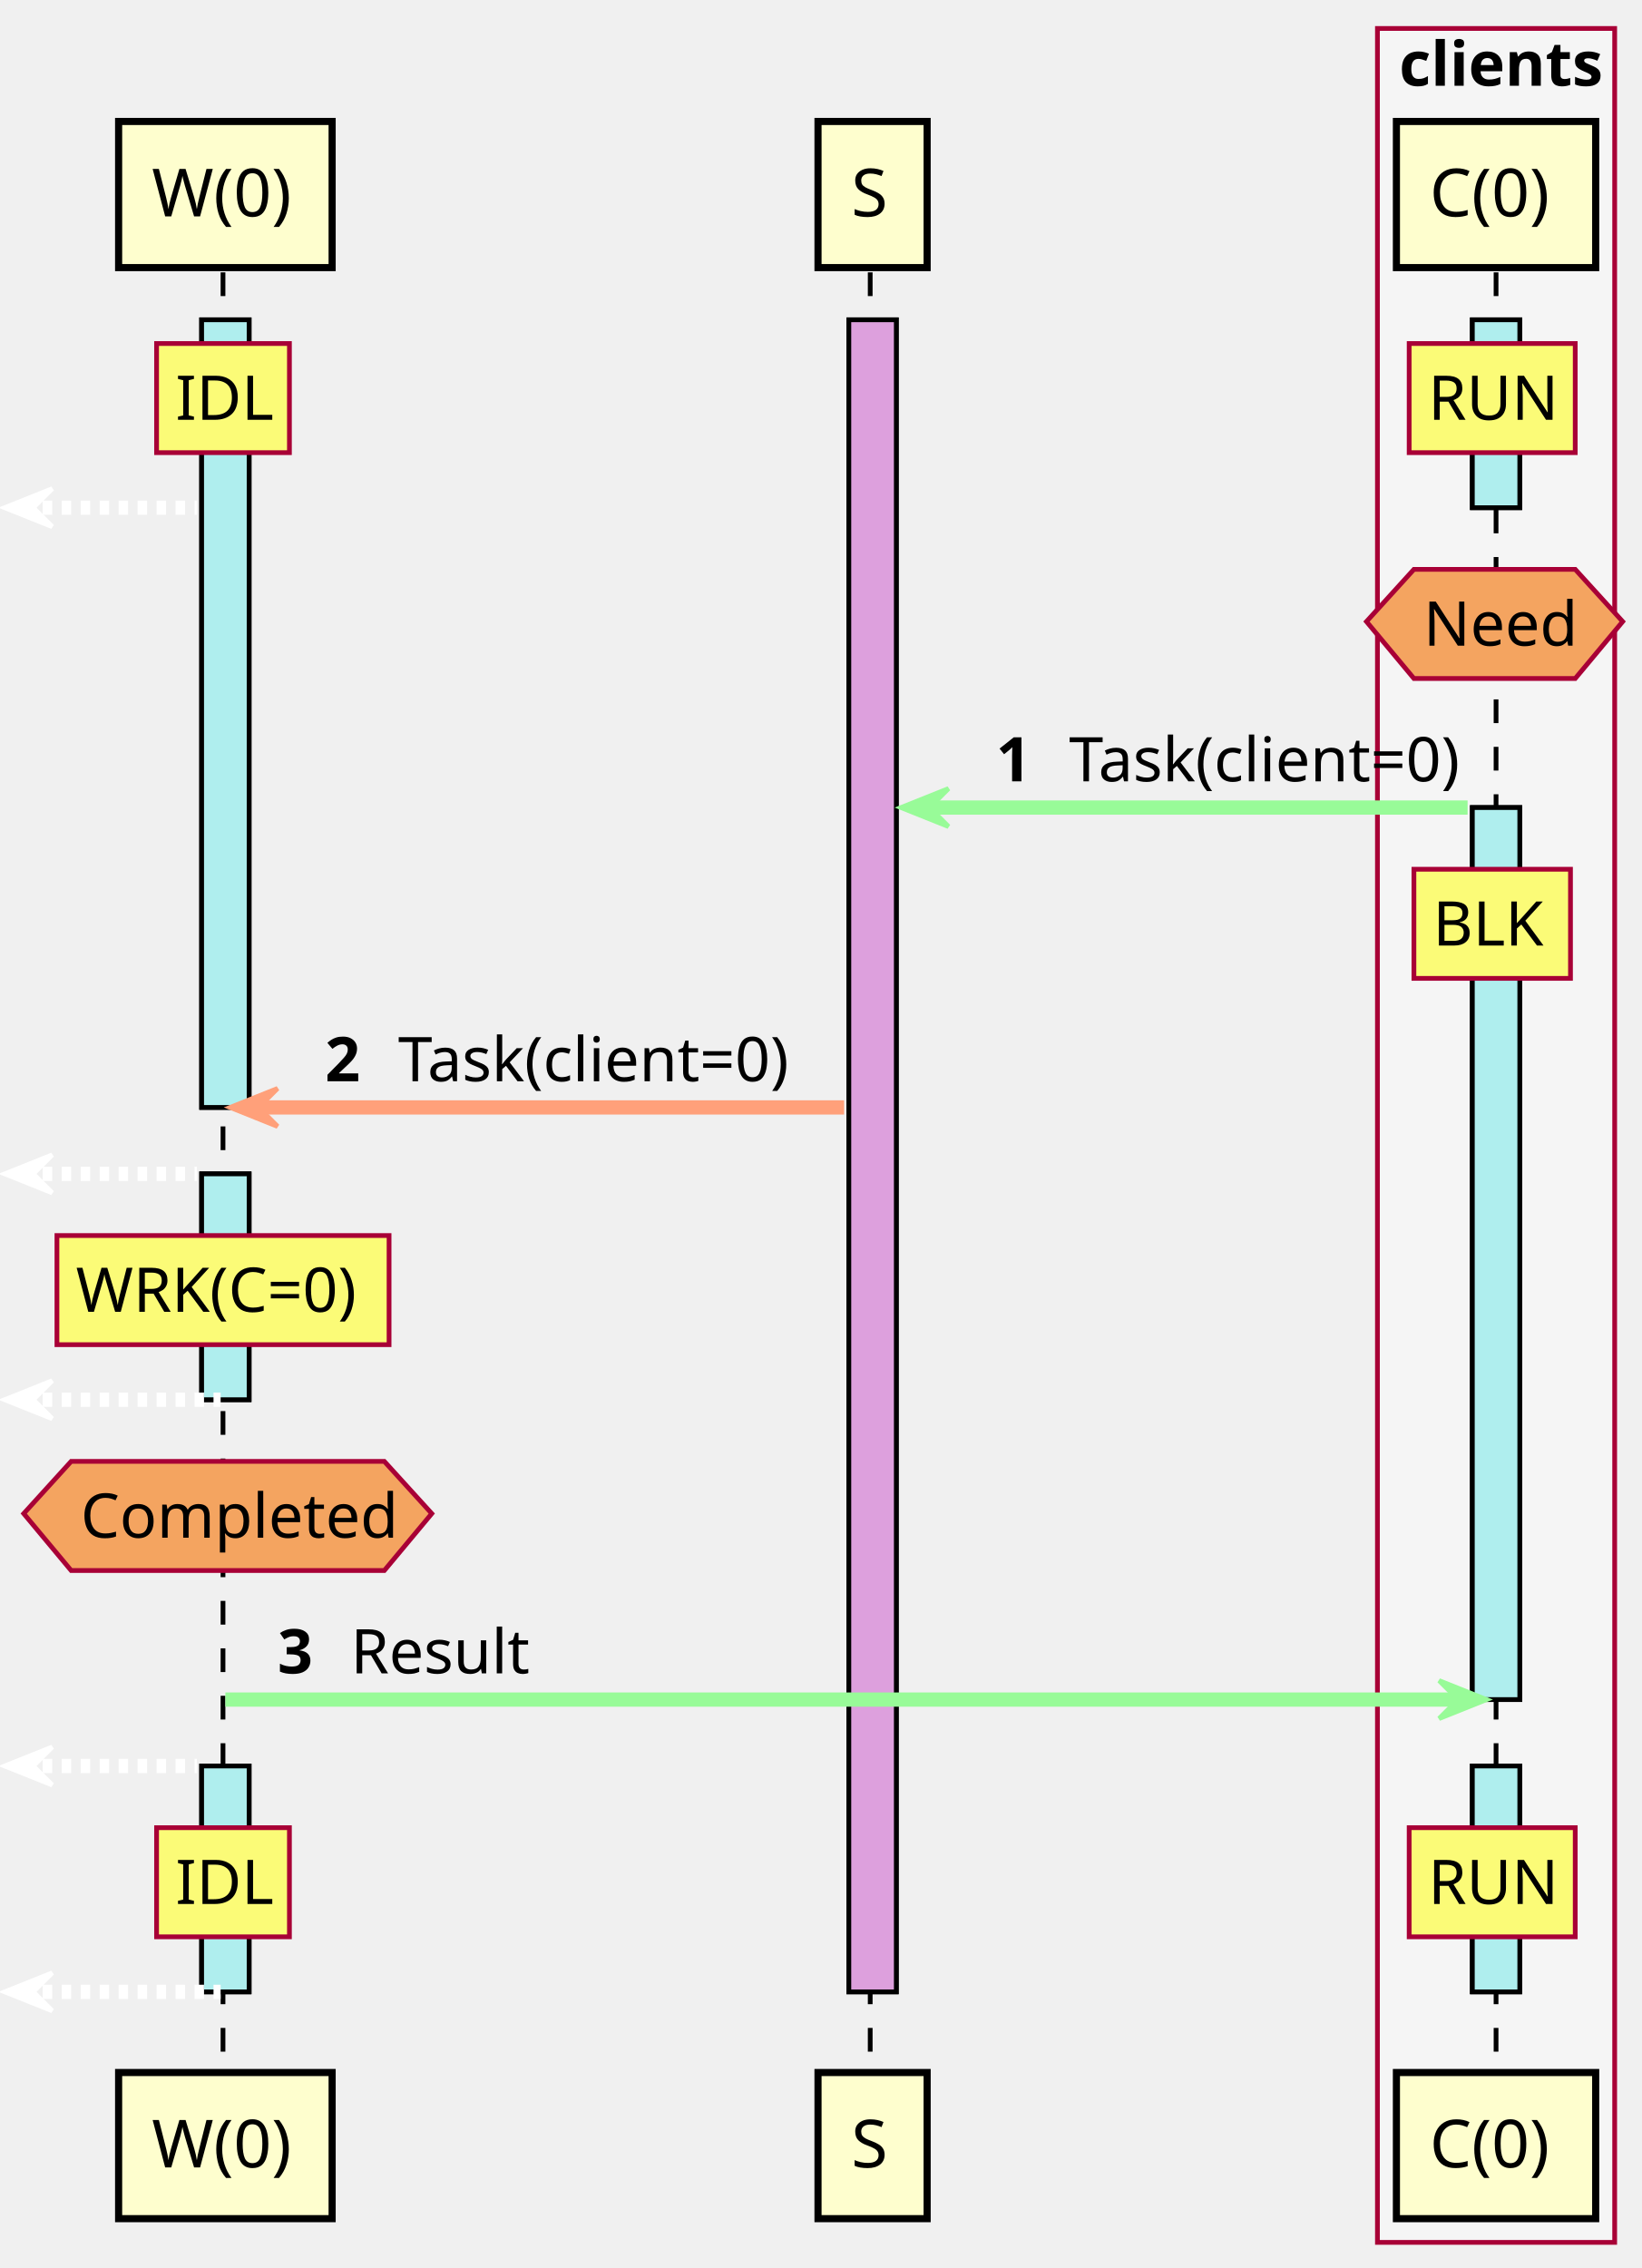
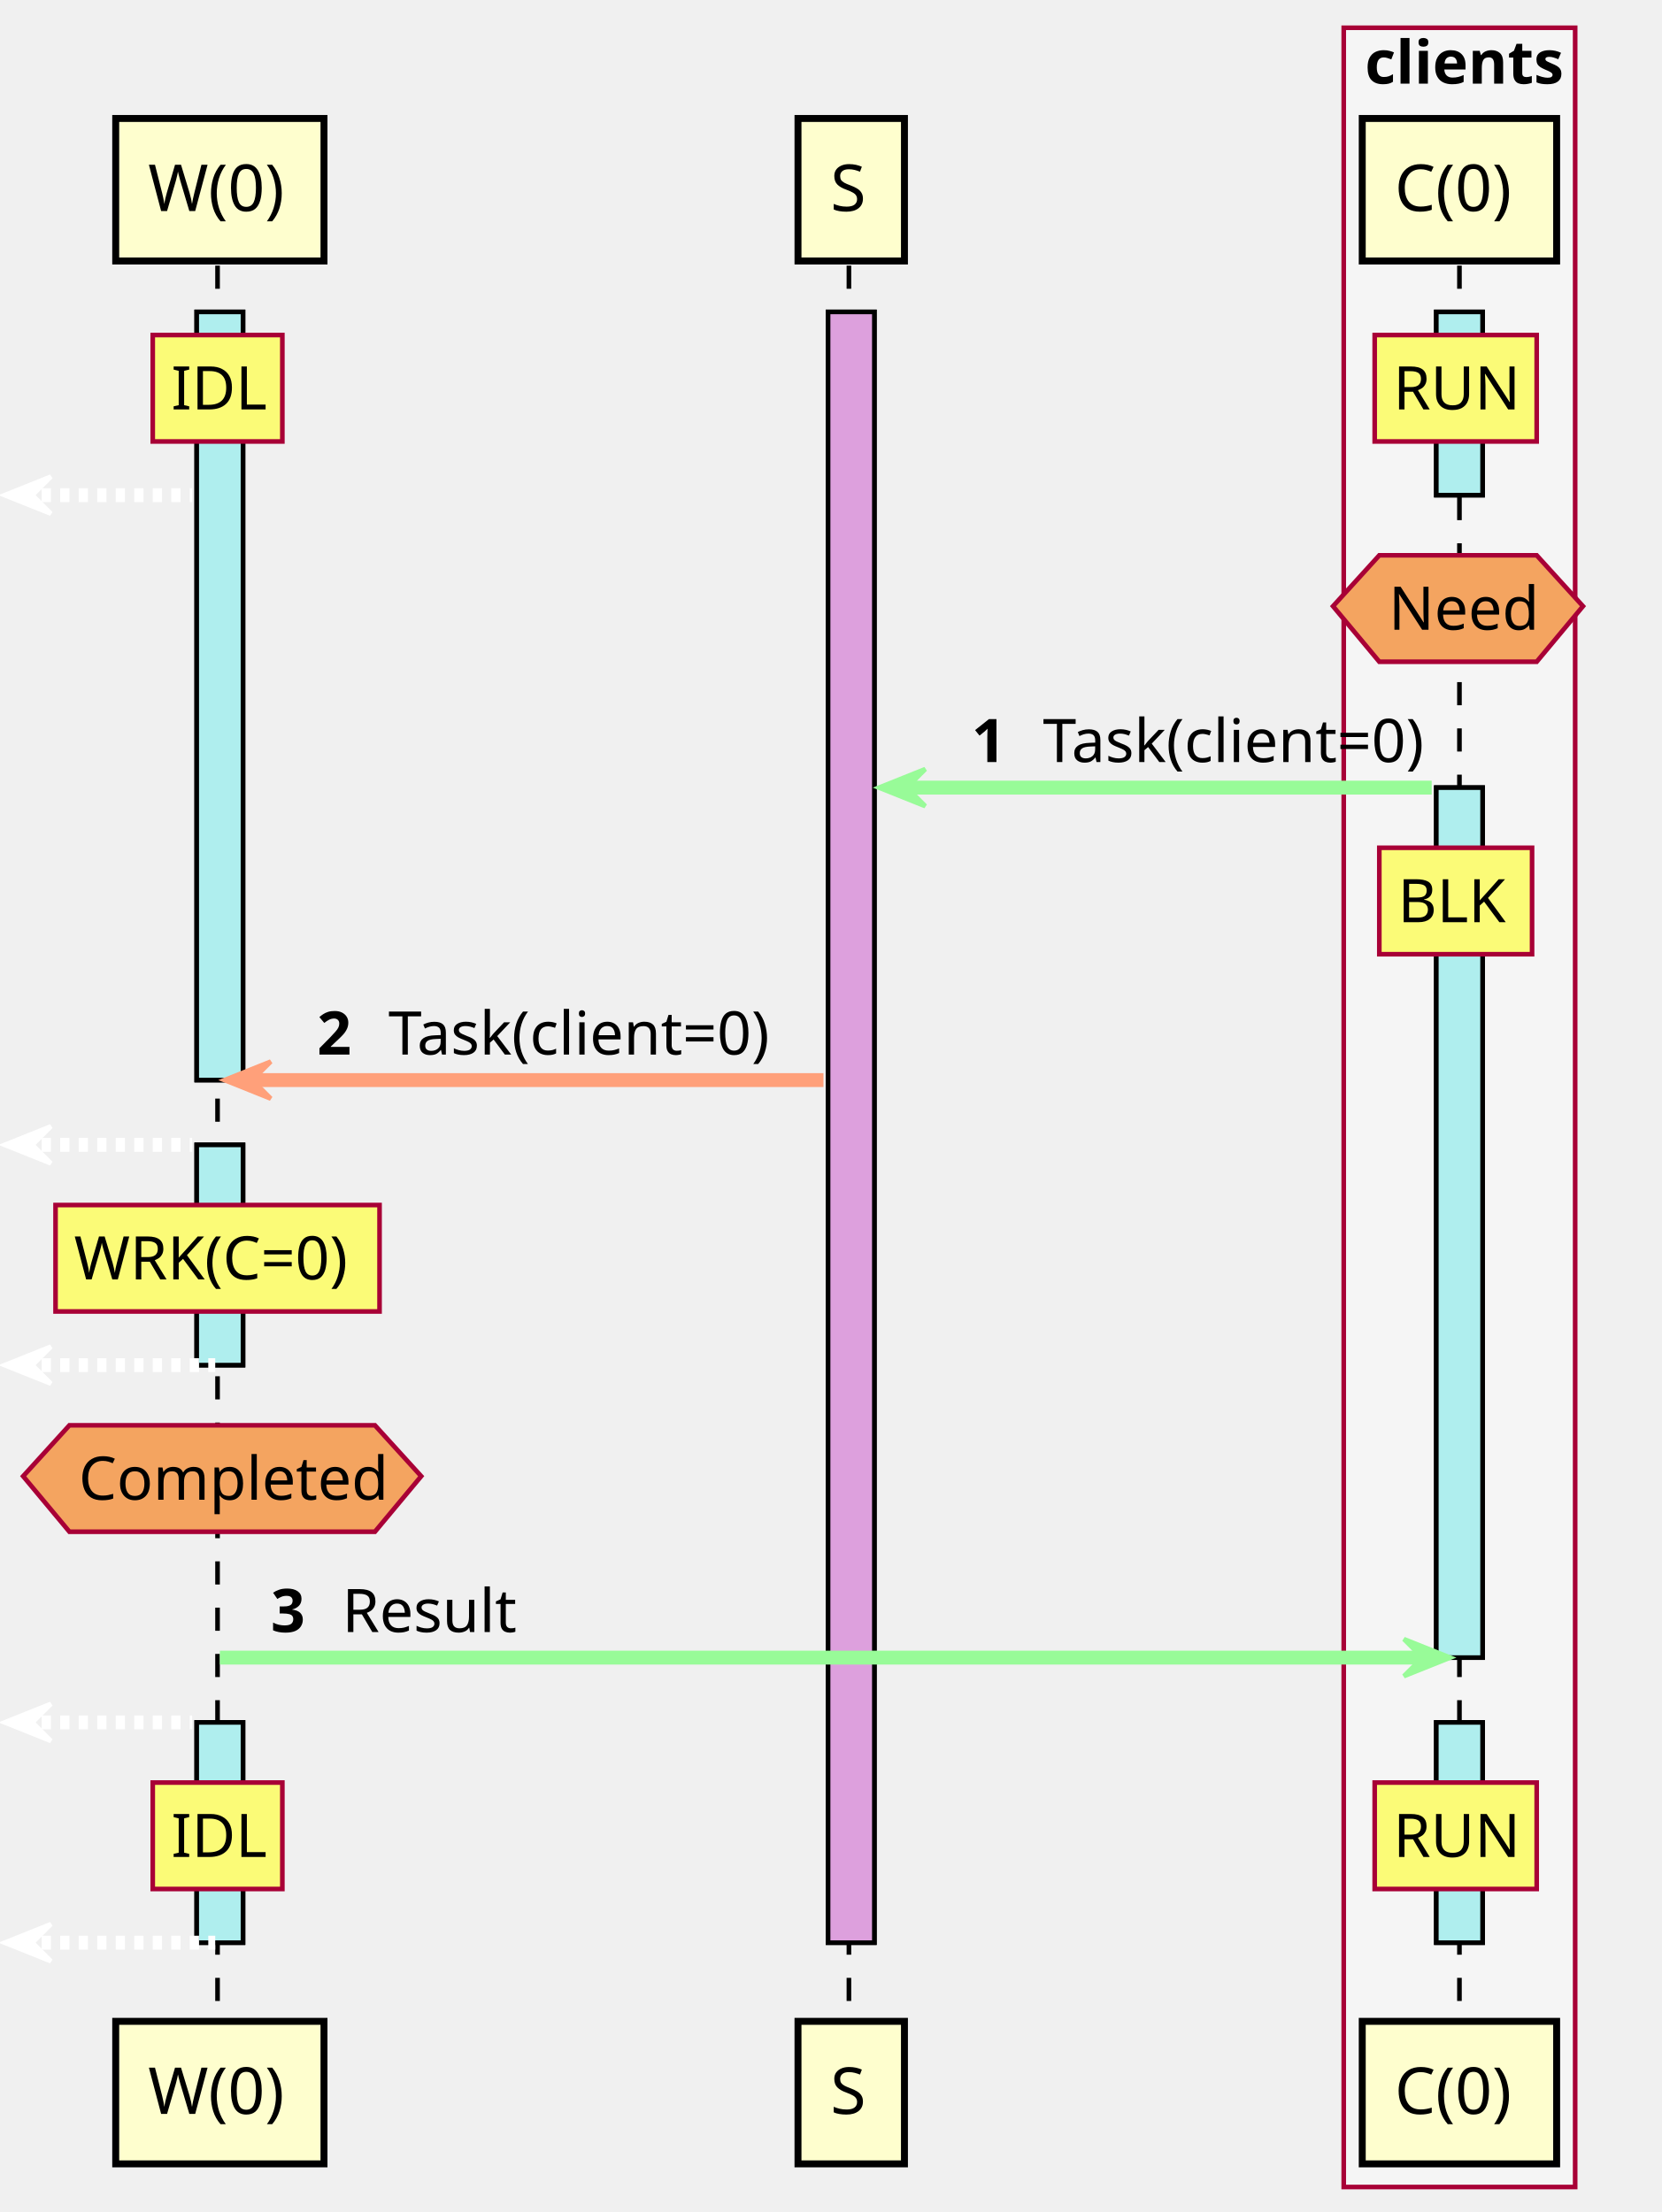
- <svg xmlns="http://www.w3.org/2000/svg" contentScriptType="application/ecmascript" contentStyleType="text/css" height="478px" preserveAspectRatio="none" style="width:346px;height:478px;" version="1.1" viewBox="0 0 346 478" width="346px" zoomAndPan="magnify">
+ <svg xmlns="http://www.w3.org/2000/svg" contentScriptType="application/ecmascript" contentStyleType="text/css" height="478px" preserveAspectRatio="none" style="width:359px;height:478px;" version="1.1" viewBox="0 0 359 478" width="359px" zoomAndPan="magnify">
  <defs />
  <g>
    <rect fill="#F5F5F5" height="466.6" style="stroke:#A80036;stroke-width:1.0;" width="50" x="290.312" y="6" />
    <text fill="#000000" font-family="sans-serif" font-size="13" font-weight="bold" lengthAdjust="spacing" textLength="40.844" x="294.891" y="18.077">clients</text>
    <rect fill="#AFEEEE" height="166" style="stroke:#000000;stroke-width:1.0;" width="10" x="42.5" y="67.4" />
    <rect fill="#AFEEEE" height="47.6" style="stroke:#000000;stroke-width:1.0;" width="10" x="42.5" y="247.4" />
    <rect fill="#AFEEEE" height="47.6" style="stroke:#000000;stroke-width:1.0;" width="10" x="42.5" y="372.2" />
    <rect fill="#DDA0DD" height="352.4" style="stroke:#000000;stroke-width:1.0;" width="10" x="178.906" y="67.4" />
    <rect fill="#AFEEEE" height="39.6" style="stroke:#000000;stroke-width:1.0;" width="10" x="310.312" y="67.4" />
    <rect fill="#AFEEEE" height="188" style="stroke:#000000;stroke-width:1.0;" width="10" x="310.312" y="170.2" />
    <rect fill="#AFEEEE" height="47.6" style="stroke:#000000;stroke-width:1.0;" width="10" x="310.312" y="372.2" />
    <line style="stroke:#000000;stroke-width:1.0;stroke-dasharray:5.0,5.0;" x1="47" x2="47" y1="57.4" y2="437.8" />
    <line style="stroke:#000000;stroke-width:1.0;stroke-dasharray:5.0,5.0;" x1="183.406" x2="183.406" y1="57.4" y2="437.8" />
    <line style="stroke:#000000;stroke-width:1.0;stroke-dasharray:5.0,5.0;" x1="315.312" x2="315.312" y1="57.4" y2="437.8" />
    <rect fill="#FEFECE" height="30.8" style="stroke:#000000;stroke-width:1.5;" width="45" x="25" y="25.6" />
    <text fill="#000000" font-family="sans-serif" font-size="14" lengthAdjust="spacing" textLength="31" x="32" y="45.606">W(0)</text>
    <rect fill="#FEFECE" height="30.8" style="stroke:#000000;stroke-width:1.5;" width="45" x="25" y="436.8" />
    <text fill="#000000" font-family="sans-serif" font-size="14" lengthAdjust="spacing" textLength="31" x="32" y="456.806">W(0)</text>
    <rect fill="#FEFECE" height="30.8" style="stroke:#000000;stroke-width:1.5;" width="23" x="172.406" y="25.6" />
    <text fill="#000000" font-family="sans-serif" font-size="14" lengthAdjust="spacing" textLength="9" x="179.406" y="45.606">S</text>
    <rect fill="#FEFECE" height="30.8" style="stroke:#000000;stroke-width:1.5;" width="23" x="172.406" y="436.8" />
    <text fill="#000000" font-family="sans-serif" font-size="14" lengthAdjust="spacing" textLength="9" x="179.406" y="456.806">S</text>
    <rect fill="#FEFECE" height="30.8" style="stroke:#000000;stroke-width:1.5;" width="42" x="294.312" y="25.6" />
    <text fill="#000000" font-family="sans-serif" font-size="14" lengthAdjust="spacing" textLength="28" x="301.312" y="45.606">C(0)</text>
    <rect fill="#FEFECE" height="30.8" style="stroke:#000000;stroke-width:1.5;" width="42" x="294.312" y="436.8" />
    <text fill="#000000" font-family="sans-serif" font-size="14" lengthAdjust="spacing" textLength="28" x="301.312" y="456.806">C(0)</text>
    <rect fill="#AFEEEE" height="166" style="stroke:#000000;stroke-width:1.0;" width="10" x="42.5" y="67.4" />
    <rect fill="#AFEEEE" height="47.6" style="stroke:#000000;stroke-width:1.0;" width="10" x="42.5" y="247.4" />
    <rect fill="#AFEEEE" height="47.6" style="stroke:#000000;stroke-width:1.0;" width="10" x="42.5" y="372.2" />
    <rect fill="#DDA0DD" height="352.4" style="stroke:#000000;stroke-width:1.0;" width="10" x="178.906" y="67.4" />
    <rect fill="#AFEEEE" height="39.6" style="stroke:#000000;stroke-width:1.0;" width="10" x="310.312" y="67.4" />
    <rect fill="#AFEEEE" height="188" style="stroke:#000000;stroke-width:1.0;" width="10" x="310.312" y="170.2" />
    <rect fill="#AFEEEE" height="47.6" style="stroke:#000000;stroke-width:1.0;" width="10" x="310.312" y="372.2" />
    <rect fill="#FBFB77" height="23" style="stroke:#A80036;stroke-width:1.0;" width="28" x="33" y="72.4" />
    <text fill="#000000" font-family="sans-serif" font-size="13" lengthAdjust="spacing" textLength="20" x="37" y="88.477">IDL</text>
    <rect fill="#FBFB77" height="23" style="stroke:#A80036;stroke-width:1.0;" width="35" x="297" y="72.4" />
    <text fill="#000000" font-family="sans-serif" font-size="13" lengthAdjust="spacing" textLength="27" x="301" y="88.477">RUN</text>
    <polygon fill="#FFFFFF" points="11,103,1,107,11,111,7,107" style="stroke:#FFFFFF;stroke-width:1.0;" />
    <line style="stroke:#FFFFFF;stroke-width:3.0;stroke-dasharray:2.0,2.0;" x1="5" x2="41.5" y1="107" y2="107" />
    <polygon fill="#F4A460" points="298,120,332,120,342,131,332,143,298,143,288,131,298,120" style="stroke:#A80036;stroke-width:1.0;" />
    <text fill="#000000" font-family="sans-serif" font-size="13" lengthAdjust="spacing" textLength="30" x="300" y="136.077">Need</text>
    <polygon fill="#98FB98" points="199.906,166.2,189.906,170.2,199.906,174.2,195.906,170.2" style="stroke:#98FB98;stroke-width:1.0;" />
    <line style="stroke:#98FB98;stroke-width:3.0;" x1="193.906" x2="309.312" y1="170.2" y2="170.2" />
    <text fill="#000000" font-family="sans-serif" font-size="13" lengthAdjust="spacing" textLength="0" x="209.906" y="164.677" />
    <text fill="#000000" font-family="sans-serif" font-size="13" font-weight="bold" lengthAdjust="spacing" textLength="7.406" x="209.906" y="164.677">1</text>
    <text fill="#000000" font-family="sans-serif" font-size="13" lengthAdjust="spacing" textLength="0" x="221.312" y="164.677" />
    <text fill="#000000" font-family="sans-serif" font-size="13" lengthAdjust="spacing" textLength="83" x="225.312" y="164.677">Task(client=0)</text>
    <rect fill="#FBFB77" height="23" style="stroke:#A80036;stroke-width:1.0;" width="33" x="298" y="183.2" />
    <text fill="#000000" font-family="sans-serif" font-size="13" lengthAdjust="spacing" textLength="25" x="302" y="199.277">BLK</text>
    <polygon fill="#FFA07A" points="58.5,229.4,48.5,233.4,58.5,237.4,54.5,233.4" style="stroke:#FFA07A;stroke-width:1.0;" />
    <line style="stroke:#FFA07A;stroke-width:3.0;" x1="52.5" x2="177.906" y1="233.4" y2="233.4" />
    <text fill="#000000" font-family="sans-serif" font-size="13" lengthAdjust="spacing" textLength="0" x="68.5" y="227.877" />
    <text fill="#000000" font-family="sans-serif" font-size="13" font-weight="bold" lengthAdjust="spacing" textLength="7.406" x="68.5" y="227.877">2</text>
    <text fill="#000000" font-family="sans-serif" font-size="13" lengthAdjust="spacing" textLength="0" x="79.906" y="227.877" />
    <text fill="#000000" font-family="sans-serif" font-size="13" lengthAdjust="spacing" textLength="83" x="83.906" y="227.877">Task(client=0)</text>
    <polygon fill="#FFFFFF" points="11,243.4,1,247.4,11,251.4,7,247.4" style="stroke:#FFFFFF;stroke-width:1.0;" />
    <line style="stroke:#FFFFFF;stroke-width:3.0;stroke-dasharray:2.0,2.0;" x1="5" x2="41.5" y1="247.4" y2="247.4" />
    <rect fill="#FBFB77" height="23" style="stroke:#A80036;stroke-width:1.0;" width="70" x="12" y="260.4" />
    <text fill="#000000" font-family="sans-serif" font-size="13" lengthAdjust="spacing" textLength="62" x="16" y="276.477">WRK(C=0)</text>
    <polygon fill="#FFFFFF" points="11,291,1,295,11,299,7,295" style="stroke:#FFFFFF;stroke-width:1.0;" />
    <line style="stroke:#FFFFFF;stroke-width:3.0;stroke-dasharray:2.0,2.0;" x1="5" x2="46.5" y1="295" y2="295" />
    <polygon fill="#F4A460" points="15,308,81,308,91,319,81,331,15,331,5,319,15,308" style="stroke:#A80036;stroke-width:1.0;" />
    <text fill="#000000" font-family="sans-serif" font-size="13" lengthAdjust="spacing" textLength="62" x="17" y="324.077">Completed</text>
    <polygon fill="#98FB98" points="303.312,354.2,313.312,358.2,303.312,362.2,307.312,358.2" style="stroke:#98FB98;stroke-width:1.0;" />
    <line style="stroke:#98FB98;stroke-width:3.0;" x1="47.5" x2="309.312" y1="358.2" y2="358.2" />
    <text fill="#000000" font-family="sans-serif" font-size="13" lengthAdjust="spacing" textLength="0" x="58.5" y="352.677" />
    <text fill="#000000" font-family="sans-serif" font-size="13" font-weight="bold" lengthAdjust="spacing" textLength="7.406" x="58.5" y="352.677">3</text>
    <text fill="#000000" font-family="sans-serif" font-size="13" lengthAdjust="spacing" textLength="0" x="69.906" y="352.677" />
    <text fill="#000000" font-family="sans-serif" font-size="13" lengthAdjust="spacing" textLength="37" x="73.906" y="352.677">Result</text>
    <polygon fill="#FFFFFF" points="11,368.2,1,372.2,11,376.2,7,372.2" style="stroke:#FFFFFF;stroke-width:1.0;" />
    <line style="stroke:#FFFFFF;stroke-width:3.0;stroke-dasharray:2.0,2.0;" x1="5" x2="41.5" y1="372.2" y2="372.2" />
    <rect fill="#FBFB77" height="23" style="stroke:#A80036;stroke-width:1.0;" width="35" x="297" y="385.2" />
    <text fill="#000000" font-family="sans-serif" font-size="13" lengthAdjust="spacing" textLength="27" x="301" y="401.277">RUN</text>
    <rect fill="#FBFB77" height="23" style="stroke:#A80036;stroke-width:1.0;" width="28" x="33" y="385.2" />
    <text fill="#000000" font-family="sans-serif" font-size="13" lengthAdjust="spacing" textLength="20" x="37" y="401.277">IDL</text>
    <polygon fill="#FFFFFF" points="11,415.8,1,419.8,11,423.8,7,419.8" style="stroke:#FFFFFF;stroke-width:1.0;" />
    <line style="stroke:#FFFFFF;stroke-width:3.0;stroke-dasharray:2.0,2.0;" x1="5" x2="46.5" y1="419.8" y2="419.8" />
  </g>
</svg>
